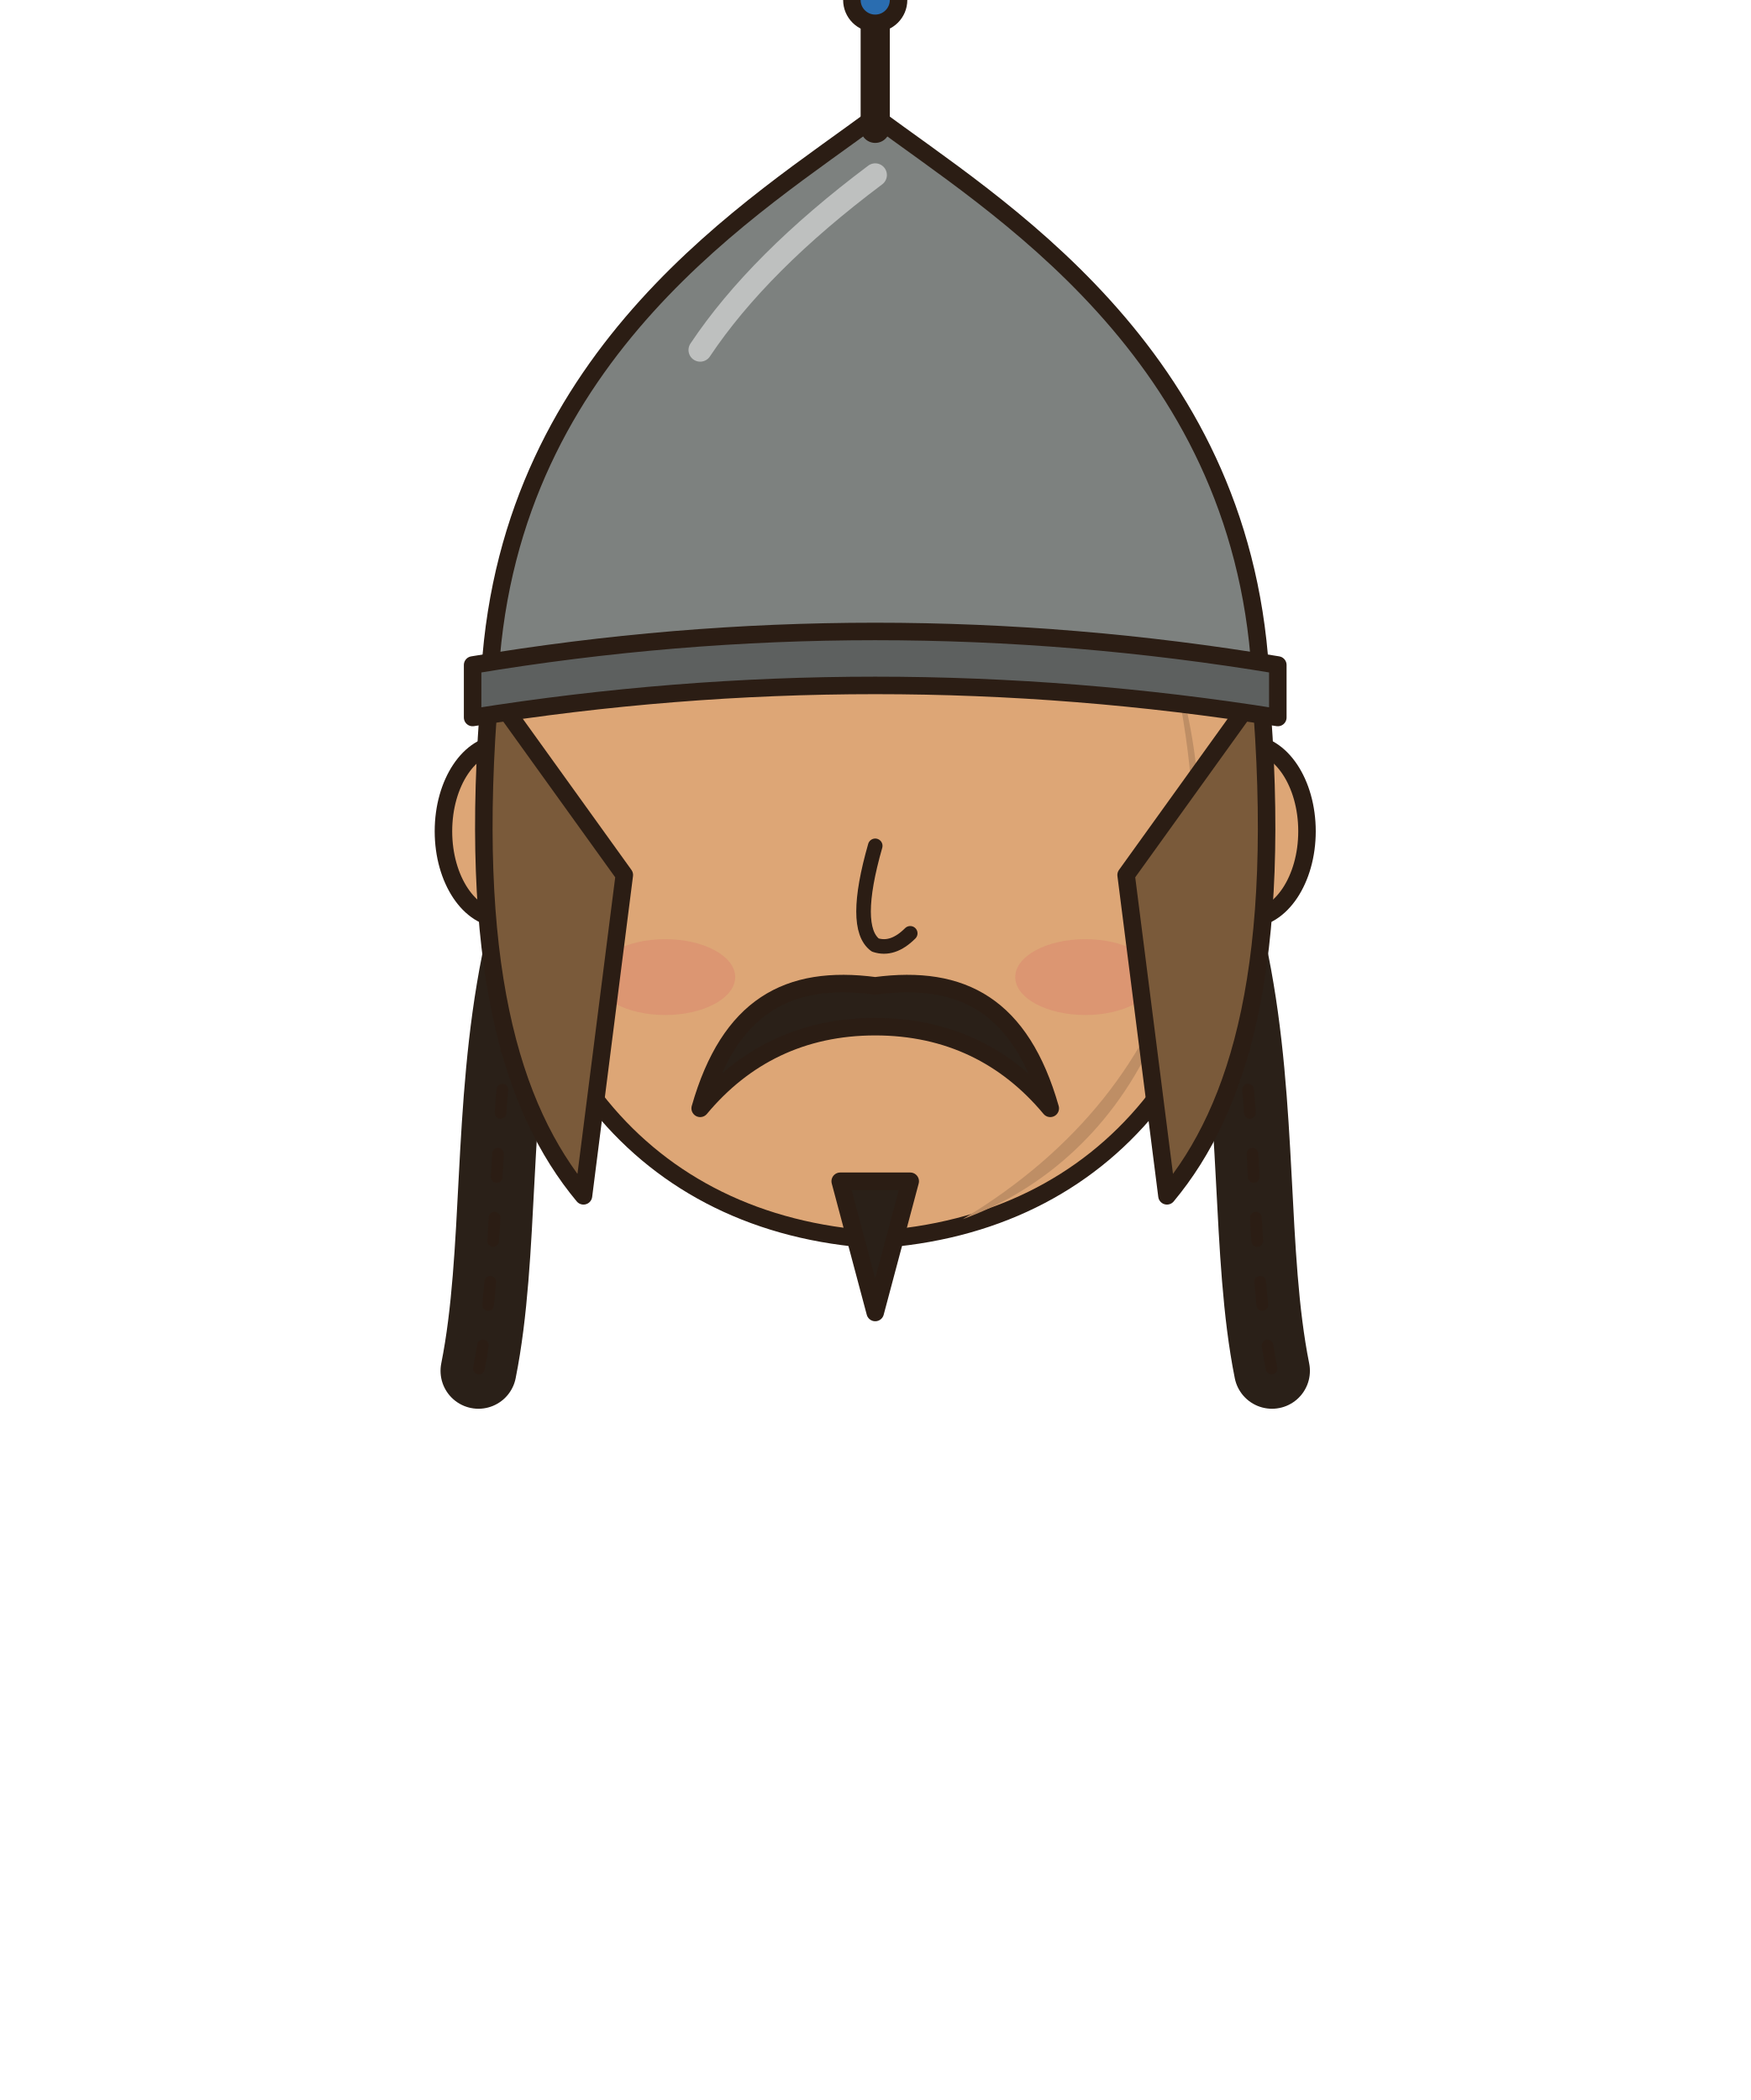
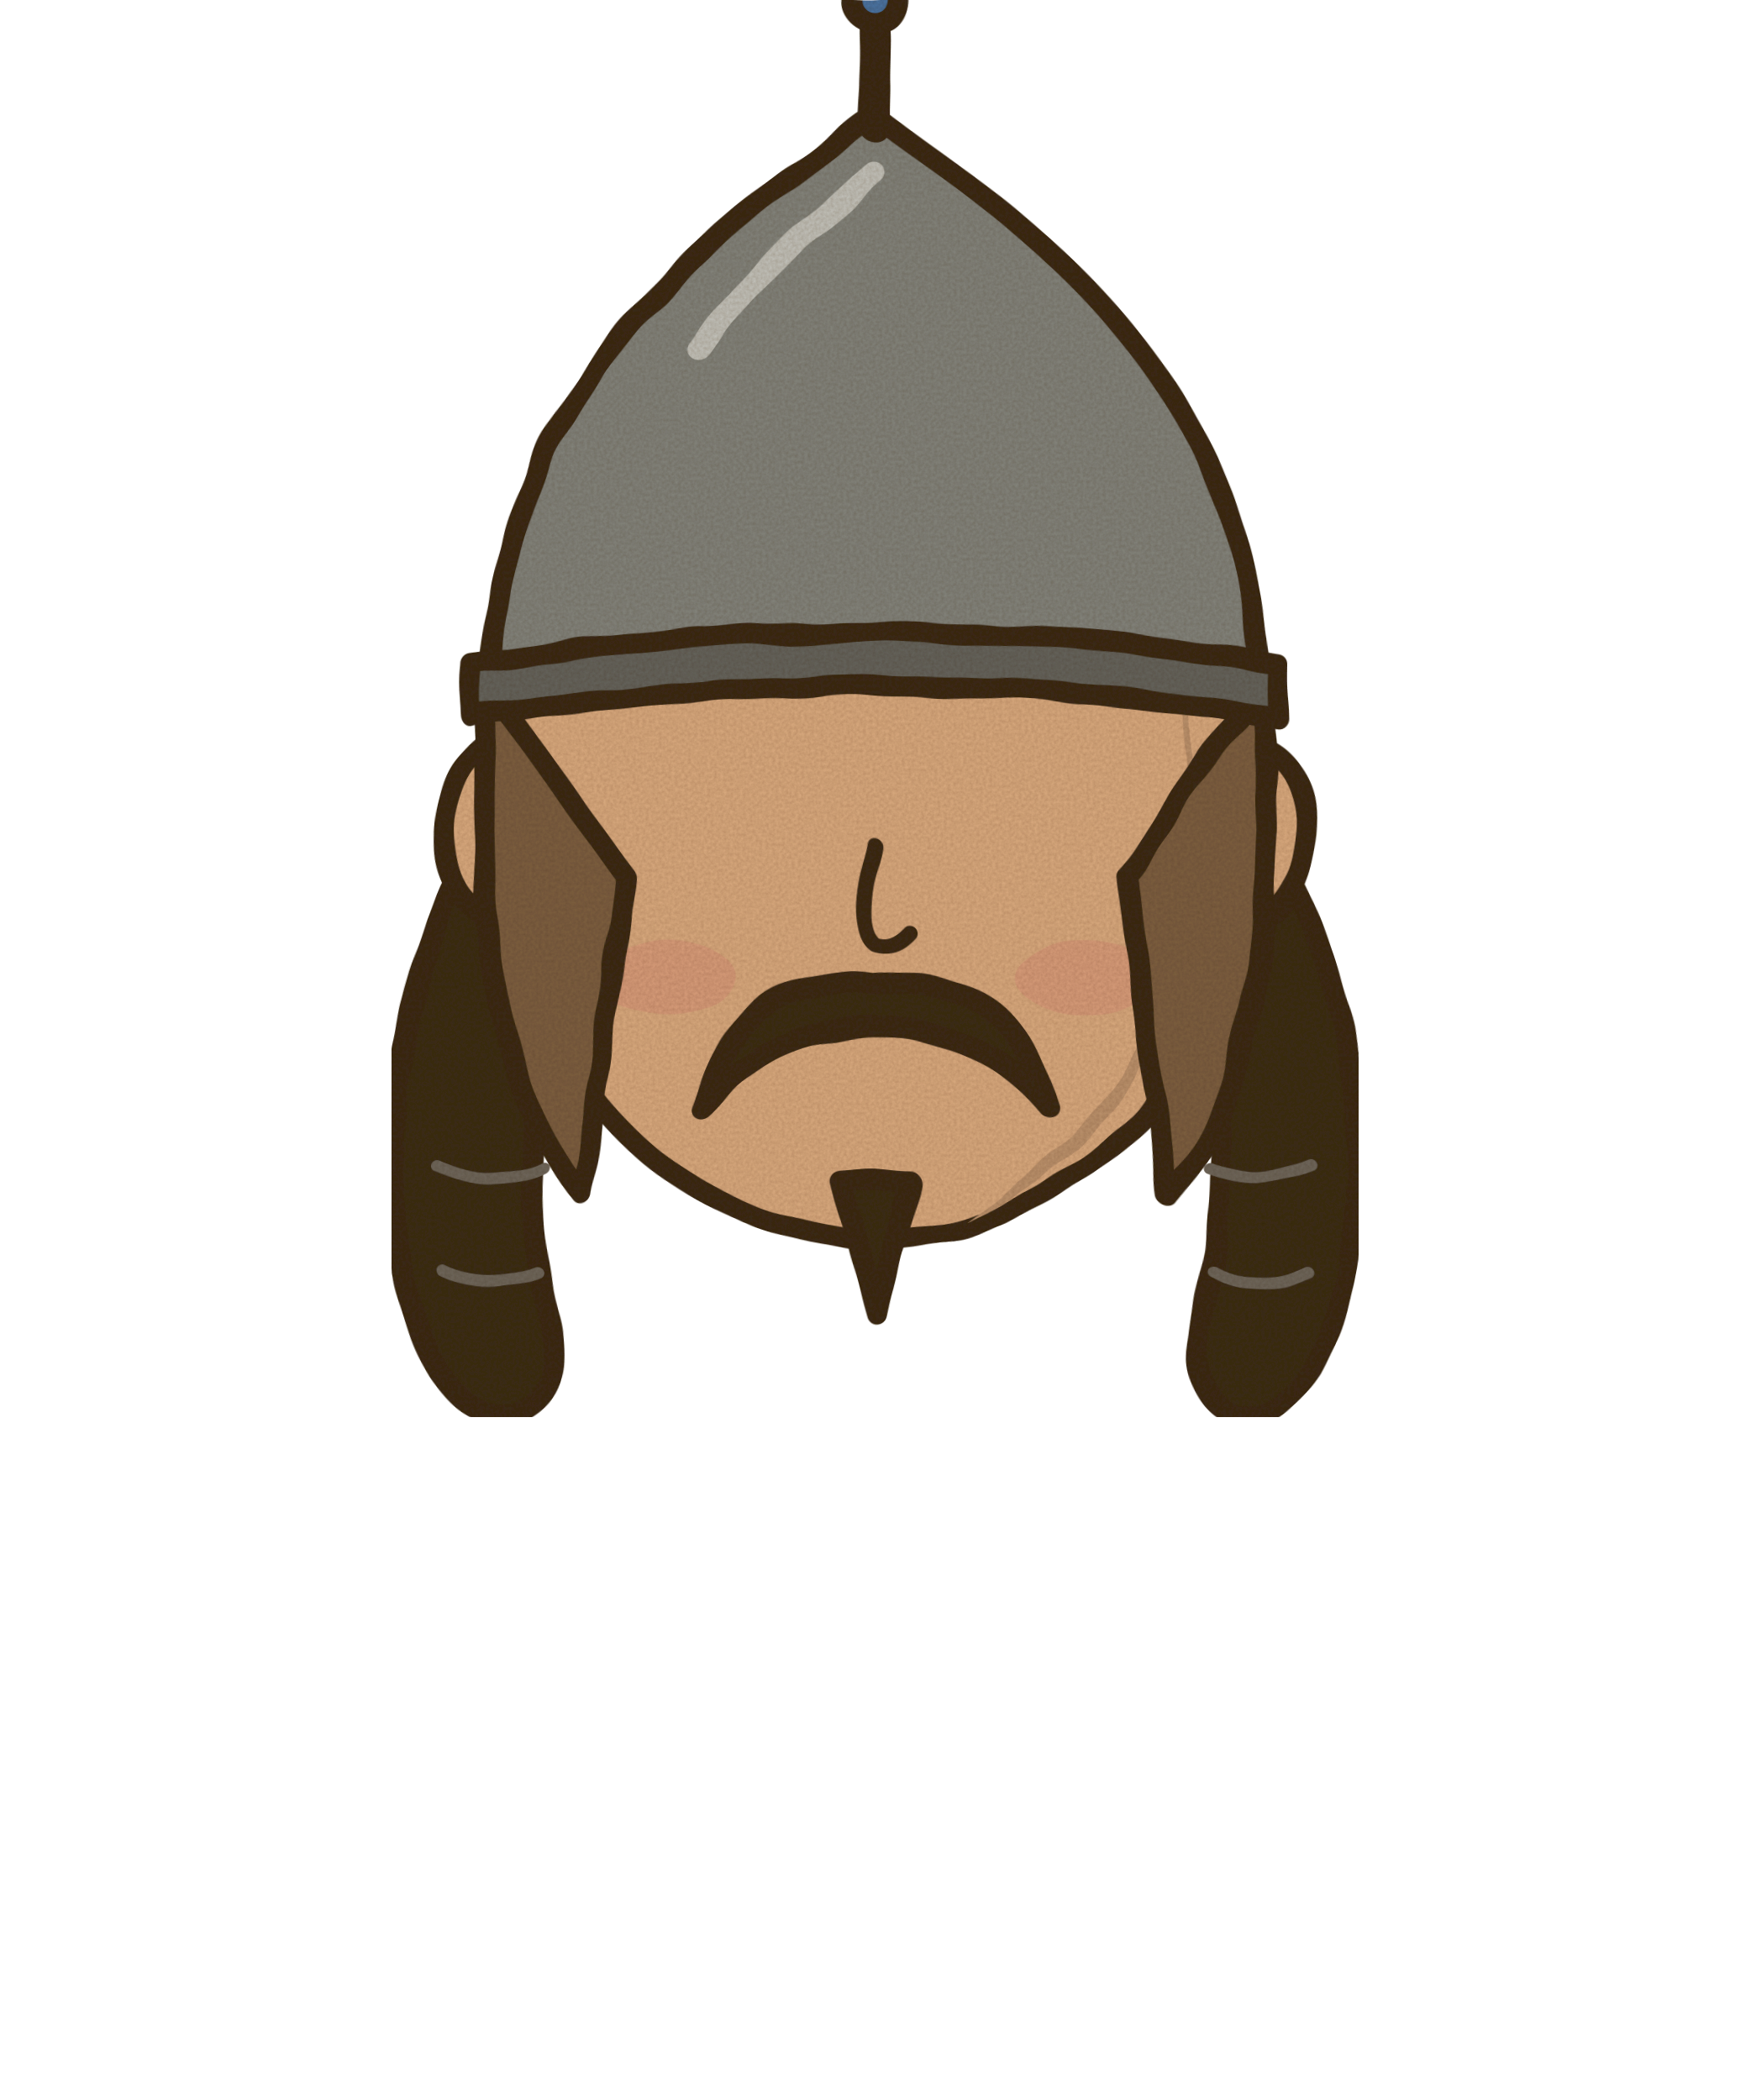
<svg xmlns="http://www.w3.org/2000/svg" viewBox="0 0 600 720" width="600" height="720">
-   <defs />
-   <g stroke="#2b1d14" stroke-width="6" stroke-linejoin="round" stroke-linecap="round">
-     <path d="M 178 330 C 168 380 172 430 164 470" fill="none" stroke="#2a2018" stroke-width="26" />
-     <path d="M 178 330 C 168 380 172 430 164 470" fill="none" stroke="#2b1d14" stroke-width="4" stroke-dasharray="8 14" />
-     <path d="M 422 330 C 432 380 428 430 436 470" fill="none" stroke="#2a2018" stroke-width="26" />
-     <path d="M 422 330 C 432 380 428 430 436 470" fill="none" stroke="#2b1d14" stroke-width="4" stroke-dasharray="8 14" />
-     <ellipse cx="172" cy="285" rx="20" ry="30" fill="#dda676" />
-     <ellipse cx="428" cy="285" rx="20" ry="30" fill="#dda676" />
-     <path d="M 172 270 C 168 150 432 150 428 270 C 428 360 380 420 300 425 C 220 420 172 360 172 270 Z" fill="#dda676" />
-     <path d="M 400 220 C 425 290 410 370 330 418 C 380 400 430 340 400 220 Z" fill="#be8e65" stroke="none" />
-     <ellipse cx="228" cy="335" rx="24" ry="13" fill="#d9776a" opacity="0.35" stroke="none" />
-     <ellipse cx="372" cy="335" rx="24" ry="13" fill="#d9776a" opacity="0.35" stroke="none" />
-     <path d="M 300 290 Q 292 318 300 324 Q 306 326 312 320" fill="none" stroke-width="5" />
-     <path d="M 300 338 C 270 334 250 345 240 380 C 255 362 275 352 300 352 C 325 352 345 362 360 380 C 350 345 330 334 300 338 Z" fill="#2a2018" />
-     <path d="M 288 405 L 300 450 L 312 405 Z" fill="#2a2018" />
-     <path d="M 212 224 Q 240 212 272 218" fill="none" stroke="#2a2018" stroke-width="9" />
-     <path d="M 388 224 Q 360 212 328 218" fill="none" stroke="#2a2018" stroke-width="9" />
-     <path d="M 168 236 C 160 330 175 380 200 410 L 214 300 Z" fill="#7a5a3a" />
-     <path d="M 432 236 C 440 330 425 380 400 410 L 386 300 Z" fill="#7a5a3a" />
-     <path d="M 168 230 C 175 120 260 70 300 40 C 340 70 425 120 432 230 Z" fill="#7d817f" />
-     <path d="M 300 44 L 300 6" stroke-width="10" />
-     <circle cx="300" cy="0" r="8" fill="#2a6db0" />
-     <path d="M 162 228 Q 300 205 438 228 L 438 246 Q 300 224 162 246 Z" fill="#5d605f" />
-     <path d="M 240 120 Q 260 90 300 60" fill="none" stroke="#bec0bf" stroke-width="8" />
+   <defs>
+     <filter id="ink" x="-5%" y="-5%" width="110%" height="110%">
+       <feTurbulence type="fractalNoise" baseFrequency="0.035" numOctaves="2" seed="3" result="n" />
+       <feDisplacementMap in="SourceGraphic" in2="n" scale="4" />
+     </filter>
+     <filter id="paper" x="0" y="0" width="100%" height="100%">
+       <feTurbulence type="fractalNoise" baseFrequency="0.9" numOctaves="3" seed="7" result="t" />
+       <feColorMatrix in="t" type="matrix" values="0 0 0 0 0.45  0 0 0 0 0.33  0 0 0 0 0.2  0 0 0 0.5 0" result="tc" />
+       <feComposite in="tc" in2="SourceAlpha" operator="in" result="tx" />
+       <feBlend in="SourceGraphic" in2="tx" mode="multiply" result="m" />
+       <feColorMatrix in="m" type="matrix" values="0.86 0.12 0.02 0 0.02  0.06 0.88 0.06 0 0.01  0.04 0.1 0.8 0 0  0 0 0 1 0" />
+     </filter>
+   </defs>
+   <g filter="url(#paper)">
+     <g filter="url(#ink)" stroke="#2b1d14" stroke-width="7" stroke-linejoin="round" stroke-linecap="round">
+       <path d="M 158 300 C 128 360 128 430 150 470 C 168 498 196 486 188 452 C 180 420 178 370 196 330 Z" fill="#2a2018" />
+       <path d="M 150 400 q 18 8 36 0 M 152 436 q 16 8 32 0" fill="none" stroke="#69625d" stroke-width="4" />
+       <path d="M 442 300 C 472 360 472 430 450 470 C 432 498 404 486 412 452 C 420 420 422 370 404 330 Z" fill="#2a2018" />
+       <path d="M 450 400 q -18 8 -36 0 M 448 436 q -16 8 -32 0" fill="none" stroke="#69625d" stroke-width="4" />
+       <ellipse cx="172" cy="285" rx="20" ry="30" fill="#dda676" />
+       <ellipse cx="428" cy="285" rx="20" ry="30" fill="#dda676" />
+       <path d="M 172 270 C 168 150 432 150 428 270 C 428 360 380 420 300 425 C 220 420 172 360 172 270 Z" fill="#dda676" />
+       <path d="M 400 220 C 425 290 410 370 330 418 C 380 400 430 340 400 220 Z" fill="#be8e65" stroke="none" />
+       <ellipse cx="228" cy="335" rx="24" ry="13" fill="#d9776a" opacity="0.35" stroke="none" />
+       <ellipse cx="372" cy="335" rx="24" ry="13" fill="#d9776a" opacity="0.35" stroke="none" />
+       <path d="M 300 290 Q 292 318 300 324 Q 306 326 312 320" fill="none" stroke-width="5" />
+       <path d="M 300 338 C 270 334 250 345 240 380 C 255 362 275 352 300 352 C 325 352 345 362 360 380 C 350 345 330 334 300 338 Z" fill="#2a2018" />
+       <path d="M 288 405 L 300 450 L 312 405 Z" fill="#2a2018" />
+       <path d="M 212 224 Q 240 212 272 218" fill="none" stroke="#2a2018" stroke-width="9" />
+       <path d="M 388 224 Q 360 212 328 218" fill="none" stroke="#2a2018" stroke-width="9" />
+       <path d="M 168 236 C 160 330 175 380 200 410 L 214 300 Z" fill="#7a5a3a" />
+       <path d="M 432 236 C 440 330 425 380 400 410 L 386 300 Z" fill="#7a5a3a" />
+       <path d="M 168 230 C 175 120 260 70 300 40 C 340 70 425 120 432 230 Z" fill="#7d817f" />
+       <path d="M 300 44 L 300 6" stroke-width="10" />
+       <circle cx="300" cy="0" r="8" fill="#2a6db0" />
+       <path d="M 162 228 Q 300 205 438 228 L 438 246 Q 300 224 162 246 Z" fill="#5d605f" />
+       <path d="M 240 120 Q 260 90 300 60" fill="none" stroke="#bec0bf" stroke-width="8" />
+     </g>
  </g>
</svg>
